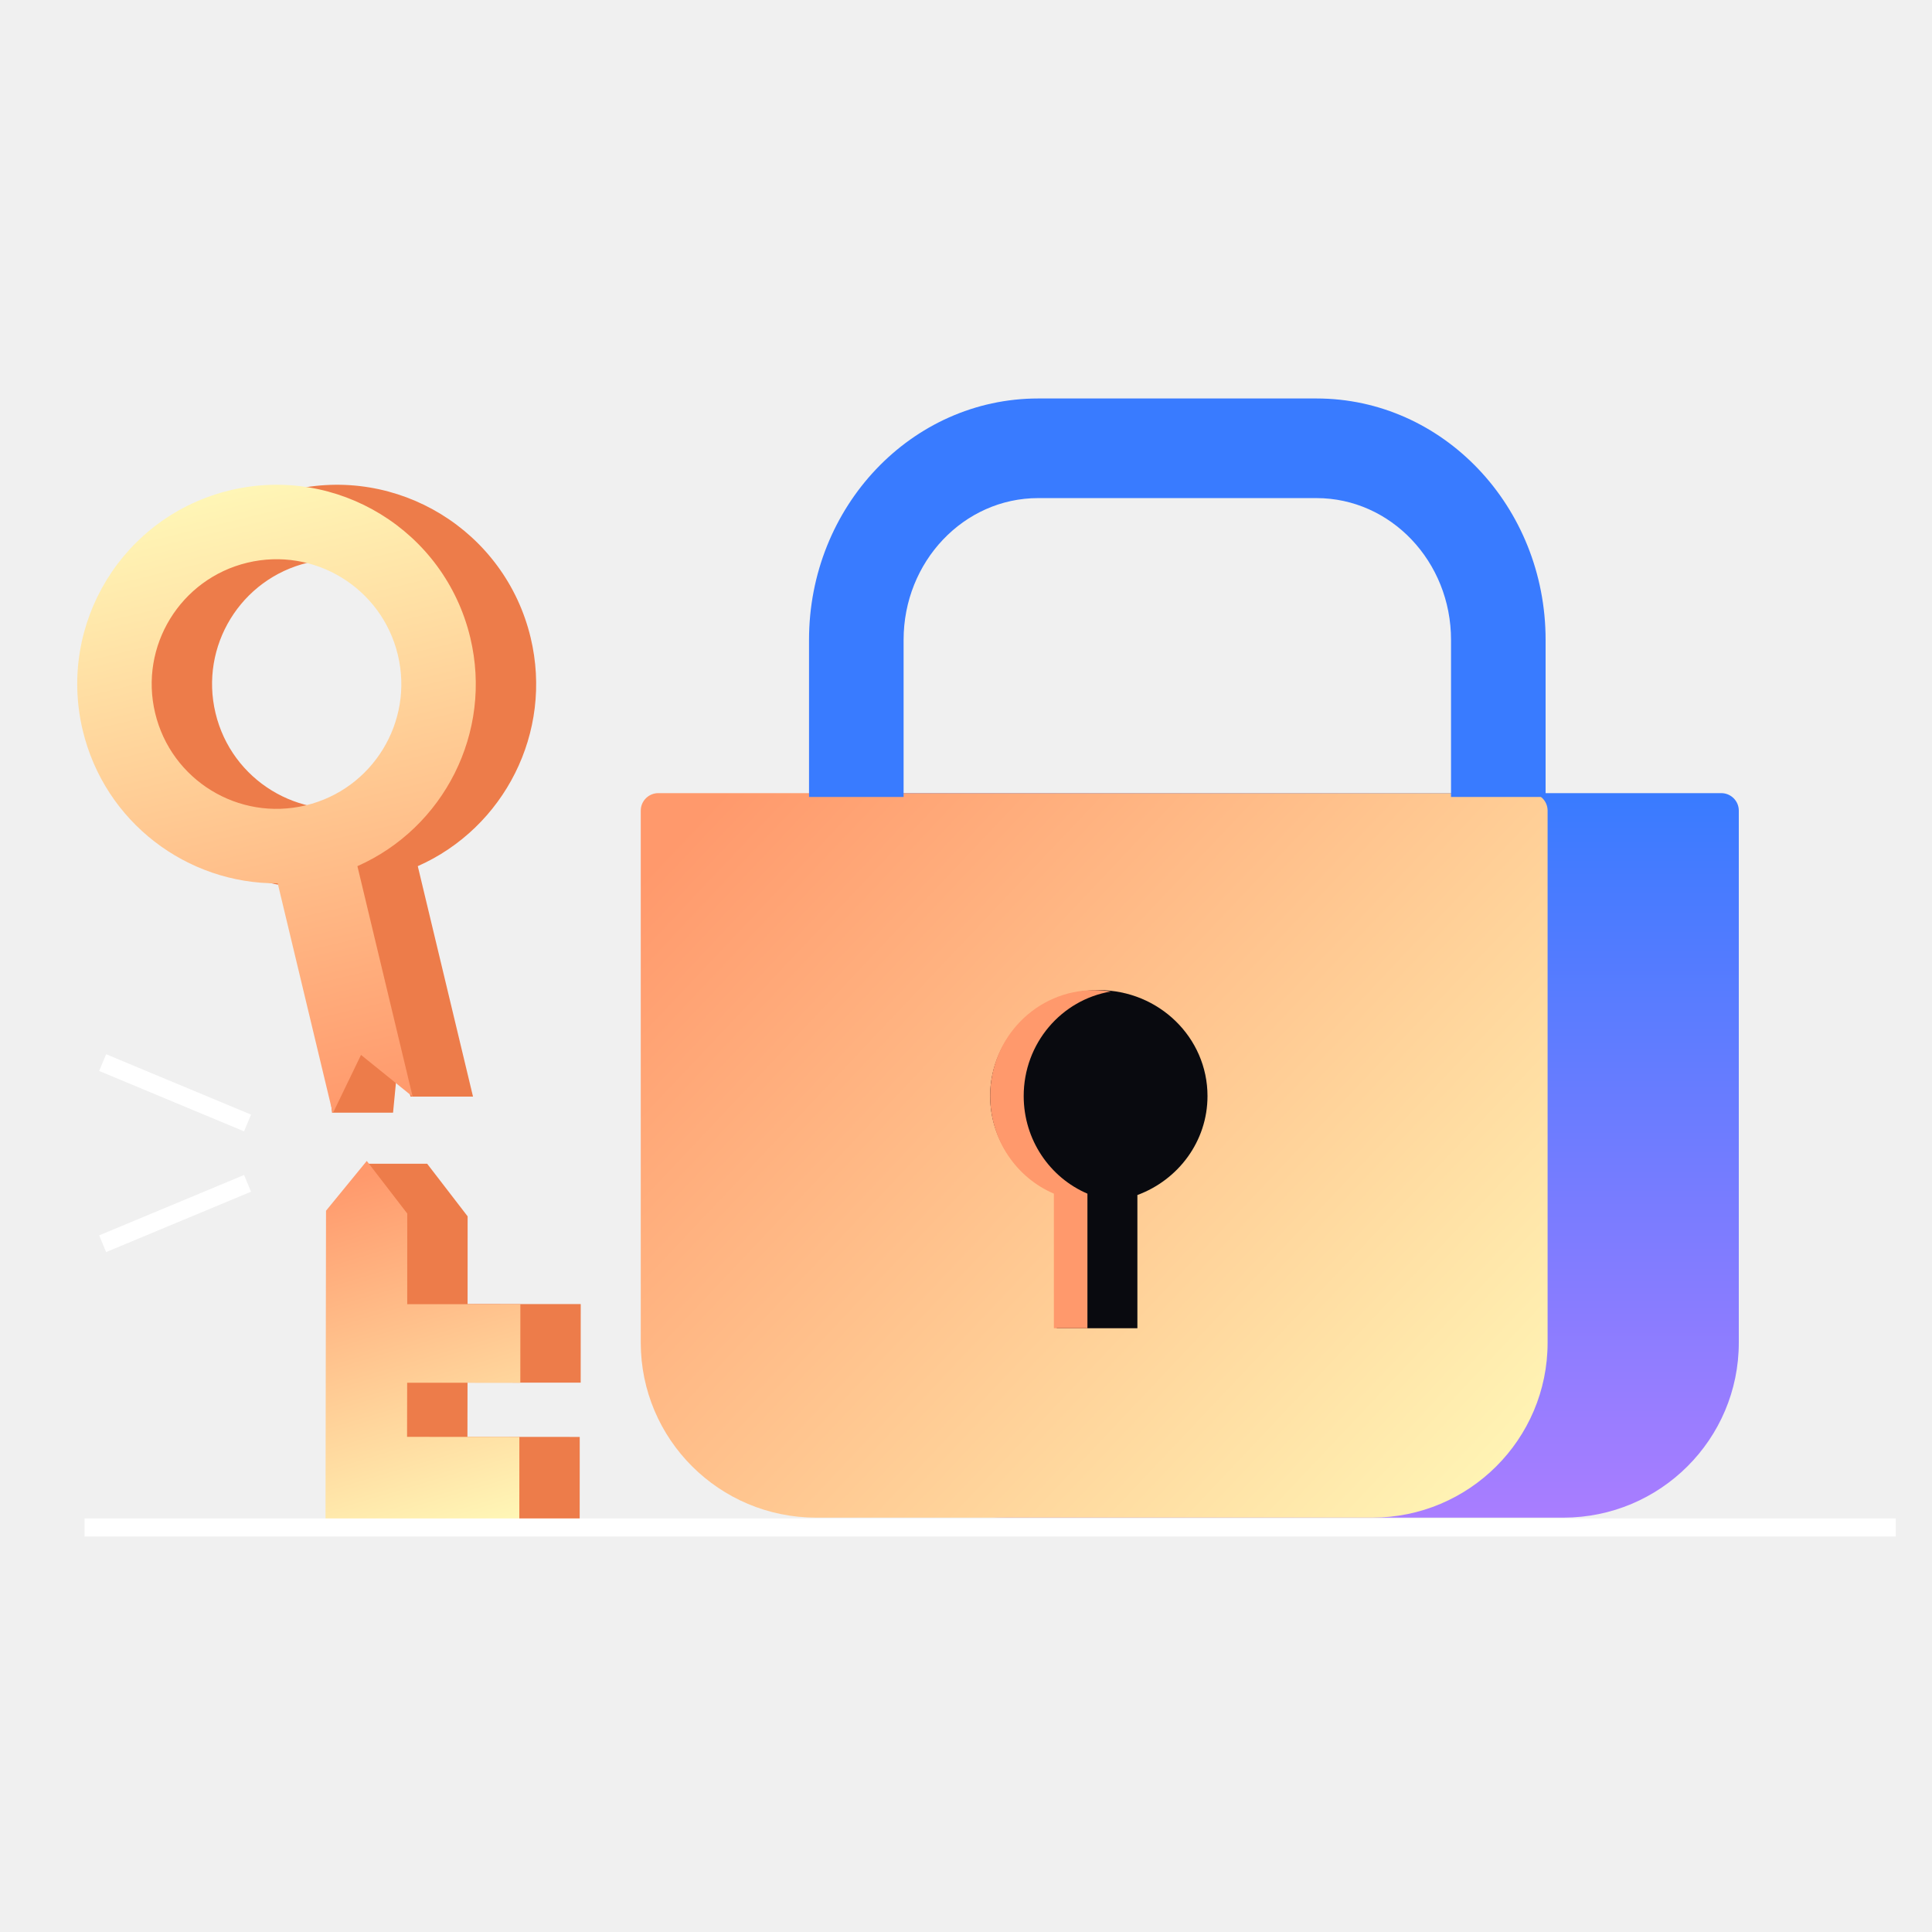
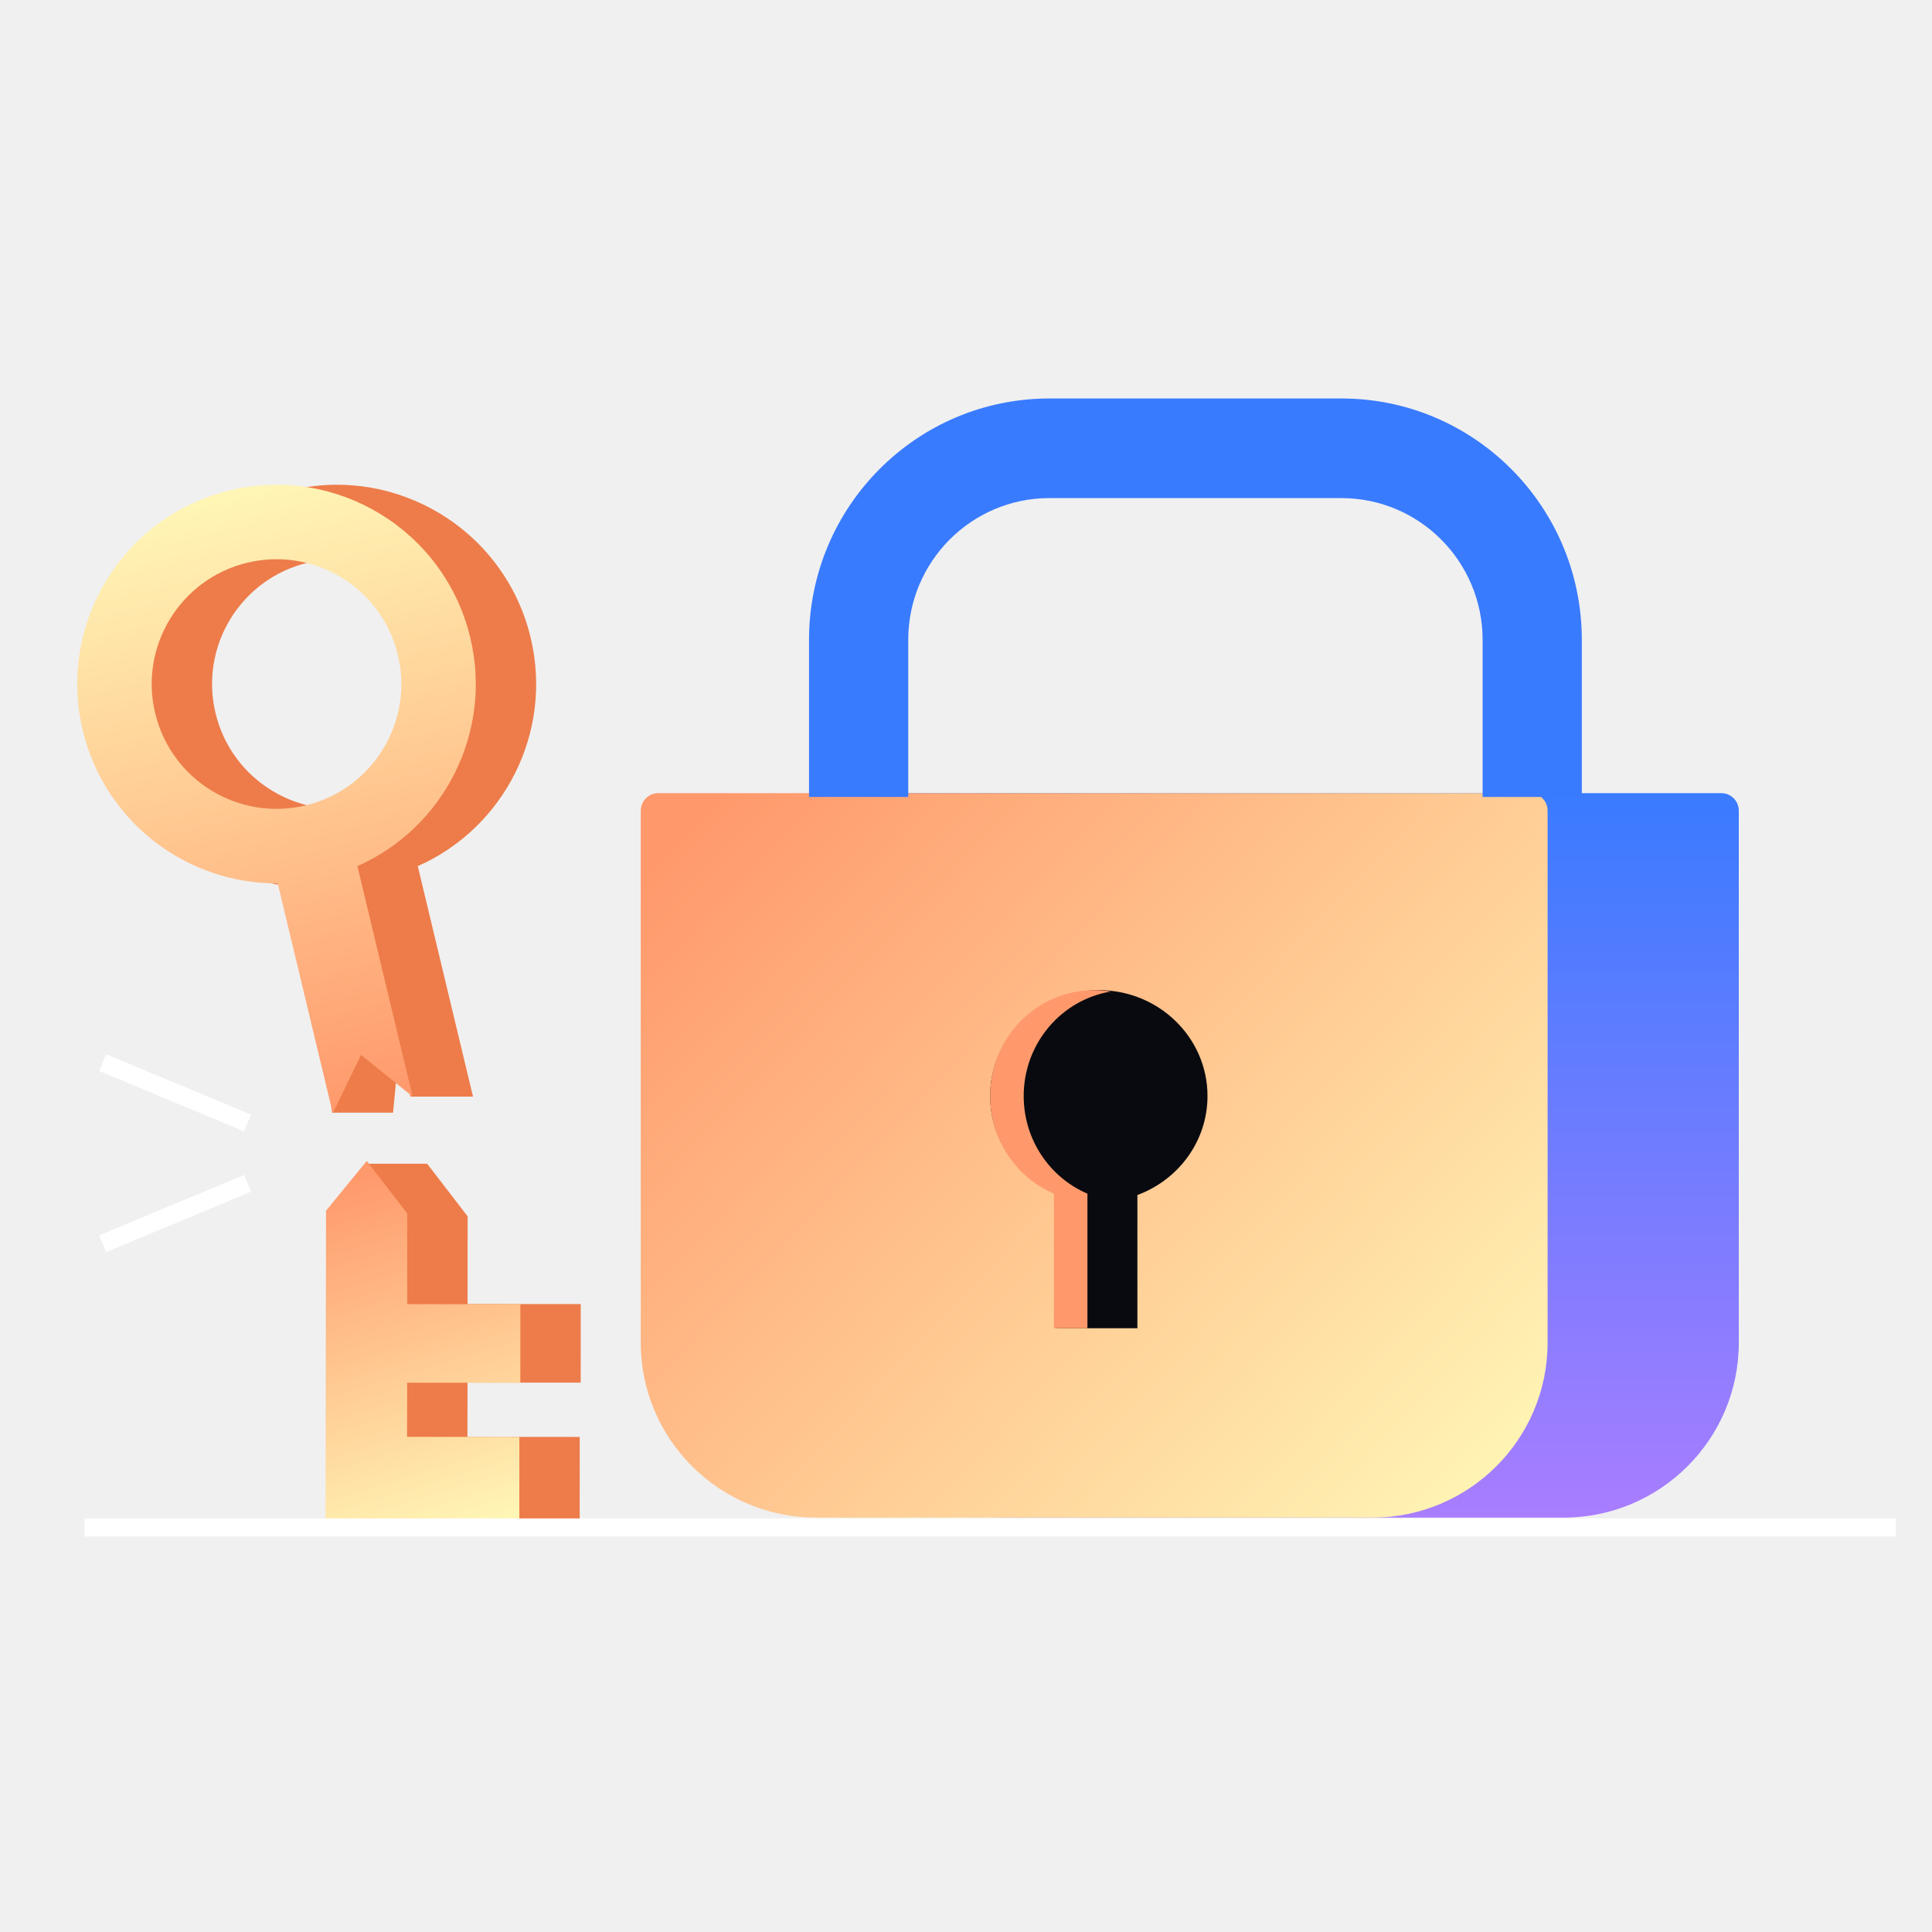
<svg xmlns="http://www.w3.org/2000/svg" width="160" height="160" viewBox="0 0 160 160" fill="none">
  <path d="M68.899 67.133C68.899 66.333 69.549 65.684 70.352 65.684H142.547C143.35 65.684 144 66.333 144 67.133V111.191C144 119.196 137.496 125.684 129.474 125.684H83.425C75.403 125.684 68.899 119.196 68.899 111.191V67.133Z" fill="url(#paint0_linear_5_41)" />
  <path d="M53.065 67.133C53.065 66.333 53.716 65.684 54.518 65.684H126.714C127.516 65.684 128.166 66.333 128.166 67.133V111.191C128.166 119.196 121.663 125.684 113.64 125.684H67.592C59.569 125.684 53.065 119.196 53.065 111.191V67.133Z" fill="url(#paint1_linear_5_41)" />
-   <path fill-rule="evenodd" clip-rule="evenodd" d="M85.978 41.25C79.822 41.25 74.832 46.506 74.832 52.99V66H67V52.99C67 41.95 75.497 33 85.978 33H109.022C119.503 33 128 41.95 128 52.99V66H120.168V52.99C120.168 46.506 115.178 41.25 109.022 41.25H85.978Z" fill="#397BFF" />
  <path d="M94.194 98.967C97.588 97.712 100 94.514 100 90.768C100 85.925 95.971 82 91 82C86.029 82 82 85.925 82 90.768C82 94.407 84.276 97.528 87.516 98.854V110H94.194V98.967Z" fill="#090A0F" />
  <path fill-rule="evenodd" clip-rule="evenodd" d="M90.056 110H87.278V98.854C84.177 97.528 82 94.407 82 90.768C82 85.925 85.855 82 90.611 82C91.084 82 91.548 82.039 92 82.113C87.905 82.79 84.778 86.407 84.778 90.768C84.778 94.407 86.955 97.528 90.056 98.854V110Z" fill="#FF996C" />
  <path fill-rule="evenodd" clip-rule="evenodd" d="M32.551 92.147L33 87.5L34 90.817L39.173 90.817L34.599 71.731C41.739 68.569 45.83 60.669 43.945 52.804C41.821 43.942 32.916 38.48 24.054 40.604C15.192 42.727 7.376 50.196 9.5 59.058C11.323 66.665 17.99 73.552 25.491 73.5L27.5 92.147L31.5 92.147L32.551 92.147ZM30.308 66.7C24.757 68.03 19.179 64.609 17.849 59.058C16.518 53.507 19.94 47.929 25.491 46.599C31.042 45.269 36.62 48.69 37.95 54.241C39.28 59.791 35.859 65.37 30.308 66.7Z" fill="#ED7C4A" />
  <path d="M30.5 96.375H35.375L38.727 100.732L38.724 107.994L48.094 108L48.09 114.506L38.719 114.5L38.711 118.994L48.011 119L48.007 125.989L30.5 125.973L30.5 96.375Z" fill="#ED7C4A" />
  <path fill-rule="evenodd" clip-rule="evenodd" d="M27.579 92.164L29.897 87.365L34.173 90.817L29.599 71.731C36.739 68.569 40.83 60.669 38.945 52.804C36.821 43.942 27.916 38.48 19.054 40.604C10.192 42.727 4.73 51.633 6.854 60.495C8.677 68.102 15.498 73.205 22.999 73.153L27.551 92.147L27.579 92.164ZM25.308 66.7C19.757 68.03 14.179 64.609 12.849 59.058C11.518 53.507 14.94 47.929 20.491 46.599C26.042 45.269 31.62 48.69 32.95 54.241C34.28 59.792 30.859 65.37 25.308 66.7Z" fill="url(#paint2_linear_5_41)" />
  <path d="M27 100.268L30.375 96.143L33.727 100.5L33.724 108.005L43.094 108.011L43.09 114.518L33.719 114.511L33.711 118.994L43.011 119L43.007 126L28.481 125.99L28.481 125.985L26.957 125.984L27 100.268Z" fill="url(#paint3_linear_5_41)" />
-   <path d="M7 126.5H157" stroke="white" stroke-width="1.5" />
-   <path d="M20.5 93L8.5 88" stroke="white" stroke-width="1.5" />
-   <path d="M20.5 98L8.5 103" stroke="white" stroke-width="1.5" />
+   <path fill-rule="evenodd" clip-rule="evenodd" d="M157 127.25H7V125.75H157V127.25Z" fill="white" />
+   <path fill-rule="evenodd" clip-rule="evenodd" d="M86.911 41.25C80.453 41.25 75.217 46.506 75.217 52.99V66H67V52.99C67 41.95 75.915 33 86.911 33H111.089C122.085 33 131 41.95 131 52.99V66H122.783V52.99C122.783 46.506 117.547 41.25 111.089 41.25H86.911Z" fill="#397BFF" />
+   <path fill-rule="evenodd" clip-rule="evenodd" d="M8.788 87.308L20.788 92.308L20.212 93.692L8.212 88.692L8.788 87.308Z" fill="white" />
+   <path fill-rule="evenodd" clip-rule="evenodd" d="M8.788 103.692L20.788 98.692L20.212 97.308L8.212 102.308L8.788 103.692Z" fill="white" />
  <defs>
    <linearGradient id="paint0_linear_5_41" x1="106.449" y1="65.684" x2="106.449" y2="125.684" gradientUnits="userSpaceOnUse">
      <stop stop-color="#397BFF" />
      <stop offset="1" stop-color="#A97DFF" />
    </linearGradient>
    <linearGradient id="paint1_linear_5_41" x1="59.5" y1="66" x2="123" y2="126" gradientUnits="userSpaceOnUse">
      <stop stop-color="#FF996C" />
      <stop offset="1" stop-color="#FFF6B6" />
    </linearGradient>
    <linearGradient id="paint2_linear_5_41" x1="19.043" y1="40.606" x2="31.279" y2="91.513" gradientUnits="userSpaceOnUse">
      <stop stop-color="#FFF6B6" />
      <stop offset="1" stop-color="#FF996C" />
    </linearGradient>
    <linearGradient id="paint3_linear_5_41" x1="30" y1="97.375" x2="38.789" y2="126.688" gradientUnits="userSpaceOnUse">
      <stop stop-color="#FF996C" />
      <stop offset="1" stop-color="#FFF6B6" />
    </linearGradient>
  </defs>
</svg>
